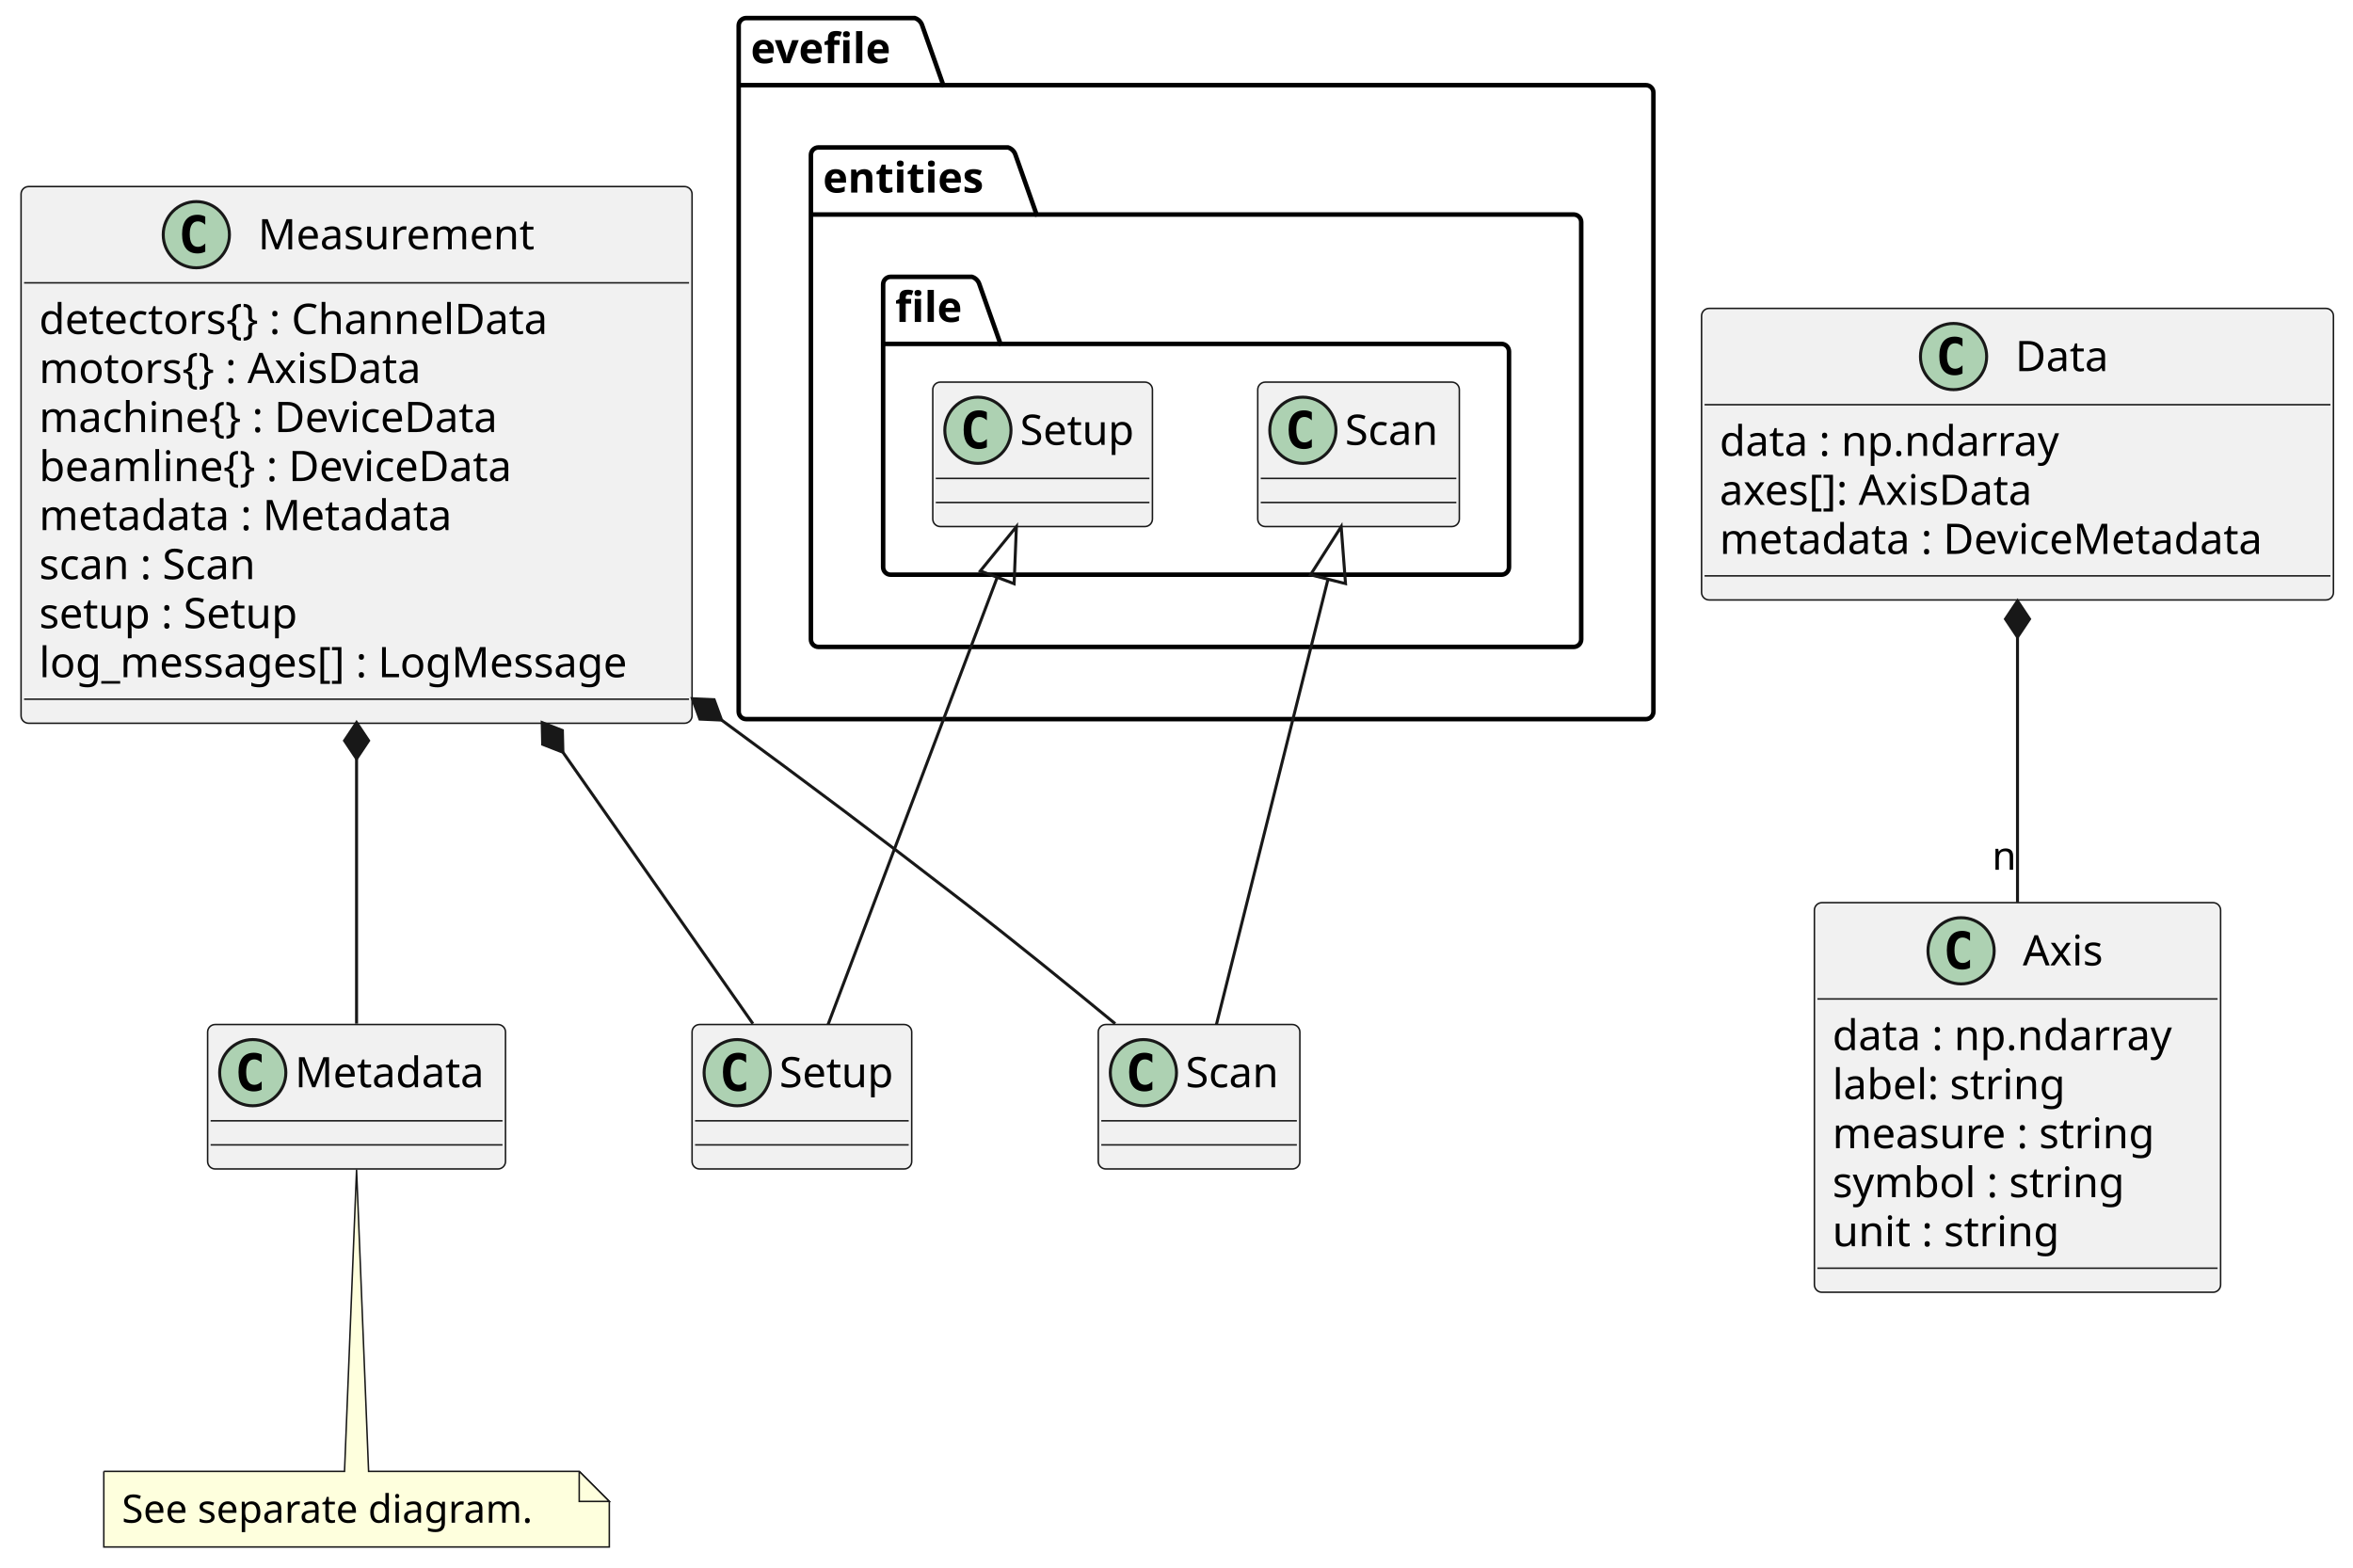
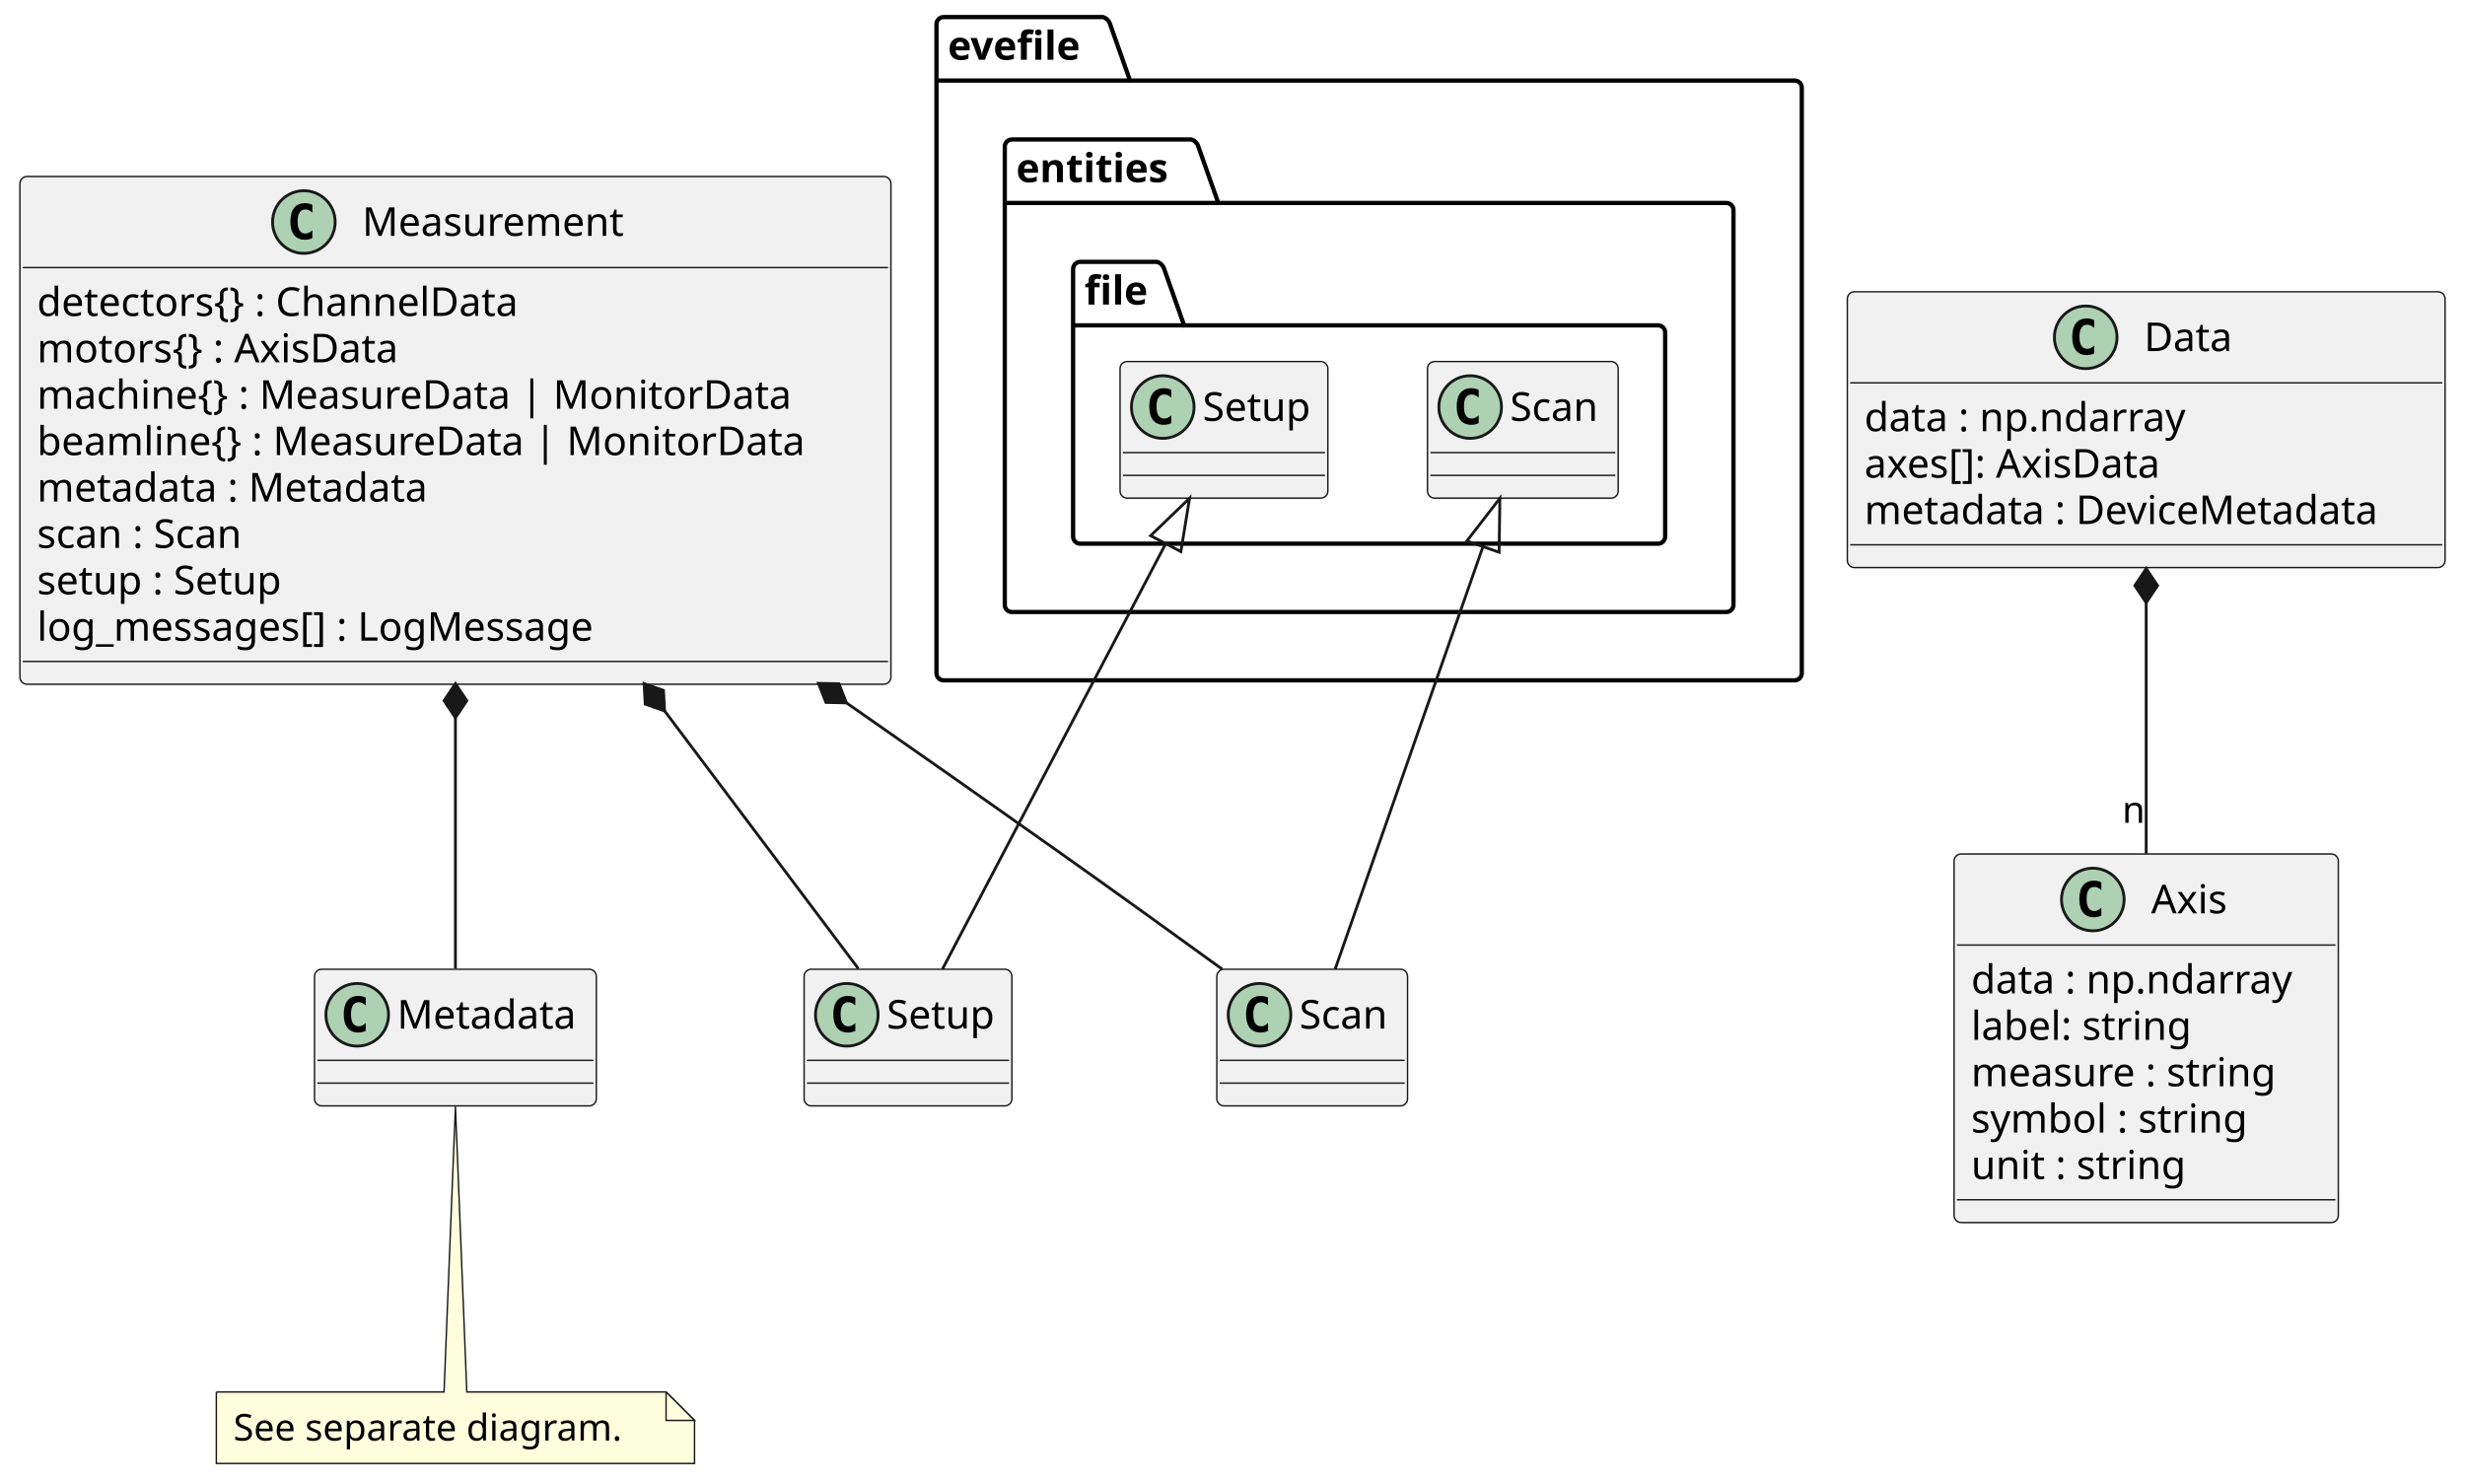
- <svg xmlns="http://www.w3.org/2000/svg" contentStyleType="text/css" height="521px" preserveAspectRatio="none" style="width:782px;height:521px;background:#FFFFFF;" version="1.1" viewBox="0 0 782 521" width="782px" zoomAndPan="magnify">
+ <svg xmlns="http://www.w3.org/2000/svg" contentStyleType="text/css" height="521px" preserveAspectRatio="none" style="width:866px;height:521px;background:#FFFFFF;" version="1.1" viewBox="0 0 866 521" width="866px" zoomAndPan="magnify">
  <defs />
  <g>
    <g id="cluster_evefile">
-       <path d="M248,6 L304,6 A3.75,3.75 0 0 1 306.5,8.5 L313.5,28.297 L547,28.297 A2.5,2.5 0 0 1 549.5,30.797 L549.5,236.5 A2.5,2.5 0 0 1 547,239 L248,239 A2.5,2.5 0 0 1 245.5,236.5 L245.5,8.5 A2.5,2.5 0 0 1 248,6 " fill="none" style="stroke:#000000;stroke-width:1.5;" />
-       <line style="stroke:#000000;stroke-width:1.5;" x1="245.5" x2="313.5" y1="28.297" y2="28.297" />
-       <text fill="#000000" font-family="sans-serif" font-size="14" font-weight="bold" lengthAdjust="spacing" textLength="55" x="249.5" y="20.995">evefile</text>
+       <path d="M331.5,6 L387.5,6 A3.75,3.75 0 0 1 390,8.5 L397,28.297 L630.5,28.297 A2.5,2.5 0 0 1 633,30.797 L633,236.5 A2.5,2.5 0 0 1 630.5,239 L331.5,239 A2.5,2.5 0 0 1 329,236.5 L329,8.5 A2.5,2.5 0 0 1 331.5,6 " fill="none" style="stroke:#000000;stroke-width:1.5;" />
+       <line style="stroke:#000000;stroke-width:1.5;" x1="329" x2="397" y1="28.297" y2="28.297" />
+       <text fill="#000000" font-family="sans-serif" font-size="14" font-weight="bold" lengthAdjust="spacing" textLength="55" x="333" y="20.995">evefile</text>
    </g>
    <g id="cluster_entities">
-       <path d="M272,49 L335,49 A3.75,3.75 0 0 1 337.5,51.5 L344.5,71.297 L523,71.297 A2.5,2.5 0 0 1 525.5,73.797 L525.5,212.5 A2.5,2.5 0 0 1 523,215 L272,215 A2.5,2.5 0 0 1 269.5,212.5 L269.5,51.5 A2.5,2.5 0 0 1 272,49 " fill="none" style="stroke:#000000;stroke-width:1.5;" />
-       <line style="stroke:#000000;stroke-width:1.5;" x1="269.5" x2="344.5" y1="71.297" y2="71.297" />
-       <text fill="#000000" font-family="sans-serif" font-size="14" font-weight="bold" lengthAdjust="spacing" textLength="62" x="273.5" y="63.995">entities</text>
+       <path d="M355.5,49 L418.5,49 A3.75,3.75 0 0 1 421,51.5 L428,71.297 L606.5,71.297 A2.5,2.5 0 0 1 609,73.797 L609,212.5 A2.5,2.5 0 0 1 606.5,215 L355.5,215 A2.5,2.5 0 0 1 353,212.5 L353,51.5 A2.5,2.5 0 0 1 355.5,49 " fill="none" style="stroke:#000000;stroke-width:1.5;" />
+       <line style="stroke:#000000;stroke-width:1.5;" x1="353" x2="428" y1="71.297" y2="71.297" />
+       <text fill="#000000" font-family="sans-serif" font-size="14" font-weight="bold" lengthAdjust="spacing" textLength="62" x="357" y="63.995">entities</text>
    </g>
    <g id="cluster_file">
-       <path d="M296,92 L323,92 A3.75,3.75 0 0 1 325.5,94.5 L332.5,114.297 L499,114.297 A2.5,2.5 0 0 1 501.5,116.797 L501.5,188.5 A2.5,2.5 0 0 1 499,191 L296,191 A2.5,2.5 0 0 1 293.5,188.5 L293.5,94.5 A2.5,2.5 0 0 1 296,92 " fill="none" style="stroke:#000000;stroke-width:1.5;" />
-       <line style="stroke:#000000;stroke-width:1.5;" x1="293.5" x2="332.5" y1="114.297" y2="114.297" />
-       <text fill="#000000" font-family="sans-serif" font-size="14" font-weight="bold" lengthAdjust="spacing" textLength="26" x="297.5" y="106.995">file</text>
+       <path d="M379.5,92 L406.5,92 A3.75,3.75 0 0 1 409,94.5 L416,114.297 L582.5,114.297 A2.5,2.5 0 0 1 585,116.797 L585,188.5 A2.5,2.5 0 0 1 582.5,191 L379.5,191 A2.5,2.5 0 0 1 377,188.5 L377,94.5 A2.5,2.5 0 0 1 379.5,92 " fill="none" style="stroke:#000000;stroke-width:1.5;" />
+       <line style="stroke:#000000;stroke-width:1.5;" x1="377" x2="416" y1="114.297" y2="114.297" />
+       <text fill="#000000" font-family="sans-serif" font-size="14" font-weight="bold" lengthAdjust="spacing" textLength="26" x="381" y="106.995">file</text>
    </g>
    <g id="elem_Scan">
-       <rect codeLine="26" fill="#F1F1F1" height="48" id="Scan" rx="2.5" ry="2.5" style="stroke:#181818;stroke-width:0.5;" width="67" x="418" y="127" />
-       <ellipse cx="433" cy="143" fill="#ADD1B2" rx="11" ry="11" style="stroke:#181818;stroke-width:1.0;" />
-       <path d="M435.969,148.641 Q435.391,148.938 434.75,149.078 Q434.109,149.234 433.406,149.234 Q430.906,149.234 429.578,147.594 Q428.266,145.938 428.266,142.812 Q428.266,139.688 429.578,138.031 Q430.906,136.375 433.406,136.375 Q434.109,136.375 434.75,136.531 Q435.406,136.688 435.969,136.984 L435.969,139.703 Q435.344,139.125 434.75,138.859 Q434.156,138.578 433.531,138.578 Q432.188,138.578 431.5,139.656 Q430.812,140.719 430.812,142.812 Q430.812,144.906 431.5,145.984 Q432.188,147.047 433.531,147.047 Q434.156,147.047 434.75,146.781 Q435.344,146.5 435.969,145.922 L435.969,148.641 Z " fill="#000000" />
-       <text fill="#000000" font-family="sans-serif" font-size="14" lengthAdjust="spacing" textLength="35" x="447" y="147.847">Scan</text>
-       <line style="stroke:#181818;stroke-width:0.5;" x1="419" x2="484" y1="159" y2="159" />
-       <line style="stroke:#181818;stroke-width:0.5;" x1="419" x2="484" y1="167" y2="167" />
+       <rect codeLine="26" fill="#F1F1F1" height="48" id="Scan" rx="2.5" ry="2.5" style="stroke:#181818;stroke-width:0.5;" width="67" x="501.5" y="127" />
+       <ellipse cx="516.5" cy="143" fill="#ADD1B2" rx="11" ry="11" style="stroke:#181818;stroke-width:1.0;" />
+       <path d="M519.484,148.641 Q518.906,148.938 518.266,149.078 Q517.625,149.234 516.922,149.234 Q514.406,149.234 513.078,147.594 Q511.766,145.938 511.766,142.812 Q511.766,139.672 513.078,138.031 Q514.406,136.375 516.922,136.375 Q517.625,136.375 518.266,136.531 Q518.922,136.672 519.484,136.969 L519.484,139.688 Q518.844,139.109 518.25,138.844 Q517.656,138.578 517.031,138.578 Q515.688,138.578 515,139.641 Q514.312,140.703 514.312,142.812 Q514.312,144.906 515,145.984 Q515.688,147.047 517.031,147.047 Q517.656,147.047 518.25,146.781 Q518.844,146.5 519.484,145.922 L519.484,148.641 Z " fill="#000000" />
+       <text fill="#000000" font-family="sans-serif" font-size="14" lengthAdjust="spacing" textLength="35" x="530.5" y="147.847">Scan</text>
+       <line style="stroke:#181818;stroke-width:0.5;" x1="502.5" x2="567.5" y1="159" y2="159" />
+       <line style="stroke:#181818;stroke-width:0.5;" x1="502.5" x2="567.5" y1="167" y2="167" />
    </g>
    <g id="elem_Setup">
-       <rect codeLine="29" fill="#F1F1F1" height="48" id="Setup" rx="2.5" ry="2.5" style="stroke:#181818;stroke-width:0.5;" width="73" x="310" y="127" />
-       <ellipse cx="325" cy="143" fill="#ADD1B2" rx="11" ry="11" style="stroke:#181818;stroke-width:1.0;" />
-       <path d="M327.969,148.641 Q327.391,148.938 326.75,149.078 Q326.109,149.234 325.406,149.234 Q322.906,149.234 321.578,147.594 Q320.266,145.938 320.266,142.812 Q320.266,139.688 321.578,138.031 Q322.906,136.375 325.406,136.375 Q326.109,136.375 326.75,136.531 Q327.406,136.688 327.969,136.984 L327.969,139.703 Q327.344,139.125 326.75,138.859 Q326.156,138.578 325.531,138.578 Q324.188,138.578 323.5,139.656 Q322.812,140.719 322.812,142.812 Q322.812,144.906 323.5,145.984 Q324.188,147.047 325.531,147.047 Q326.156,147.047 326.75,146.781 Q327.344,146.5 327.969,145.922 L327.969,148.641 Z " fill="#000000" />
-       <text fill="#000000" font-family="sans-serif" font-size="14" lengthAdjust="spacing" textLength="41" x="339" y="147.847">Setup</text>
-       <line style="stroke:#181818;stroke-width:0.5;" x1="311" x2="382" y1="159" y2="159" />
-       <line style="stroke:#181818;stroke-width:0.5;" x1="311" x2="382" y1="167" y2="167" />
+       <rect codeLine="29" fill="#F1F1F1" height="48" id="Setup" rx="2.5" ry="2.5" style="stroke:#181818;stroke-width:0.5;" width="73" x="393.5" y="127" />
+       <ellipse cx="408.5" cy="143" fill="#ADD1B2" rx="11" ry="11" style="stroke:#181818;stroke-width:1.0;" />
+       <path d="M411.484,148.641 Q410.906,148.938 410.266,149.078 Q409.625,149.234 408.922,149.234 Q406.406,149.234 405.078,147.594 Q403.766,145.938 403.766,142.812 Q403.766,139.672 405.078,138.031 Q406.406,136.375 408.922,136.375 Q409.625,136.375 410.266,136.531 Q410.922,136.672 411.484,136.969 L411.484,139.688 Q410.844,139.109 410.25,138.844 Q409.656,138.578 409.031,138.578 Q407.688,138.578 407,139.641 Q406.312,140.703 406.312,142.812 Q406.312,144.906 407,145.984 Q407.688,147.047 409.031,147.047 Q409.656,147.047 410.25,146.781 Q410.844,146.5 411.484,145.922 L411.484,148.641 Z " fill="#000000" />
+       <text fill="#000000" font-family="sans-serif" font-size="14" lengthAdjust="spacing" textLength="41" x="422.5" y="147.847">Setup</text>
+       <line style="stroke:#181818;stroke-width:0.5;" x1="394.5" x2="465.5" y1="159" y2="159" />
+       <line style="stroke:#181818;stroke-width:0.5;" x1="394.5" x2="465.5" y1="167" y2="167" />
    </g>
    <g id="elem_Measurement">
-       <rect codeLine="3" fill="#F1F1F1" height="178.375" id="Measurement" rx="2.5" ry="2.5" style="stroke:#181818;stroke-width:0.5;" width="223" x="7" y="62" />
-       <ellipse cx="65.25" cy="78" fill="#ADD1B2" rx="11" ry="11" style="stroke:#181818;stroke-width:1.0;" />
-       <path d="M68.219,83.641 Q67.641,83.938 67,84.078 Q66.359,84.234 65.656,84.234 Q63.156,84.234 61.828,82.594 Q60.516,80.938 60.516,77.812 Q60.516,74.688 61.828,73.031 Q63.156,71.375 65.656,71.375 Q66.359,71.375 67,71.531 Q67.656,71.688 68.219,71.984 L68.219,74.703 Q67.594,74.125 67,73.859 Q66.406,73.578 65.781,73.578 Q64.438,73.578 63.75,74.656 Q63.062,75.719 63.062,77.812 Q63.062,79.906 63.75,80.984 Q64.438,82.047 65.781,82.047 Q66.406,82.047 67,81.781 Q67.594,81.5 68.219,80.922 L68.219,83.641 Z " fill="#000000" />
-       <text fill="#000000" font-family="sans-serif" font-size="14" lengthAdjust="spacing" textLength="98" x="85.75" y="82.847">Measurement</text>
-       <line style="stroke:#181818;stroke-width:0.5;" x1="8" x2="229" y1="94" y2="94" />
+       <rect codeLine="3" fill="#F1F1F1" height="178.375" id="Measurement" rx="2.5" ry="2.5" style="stroke:#181818;stroke-width:0.5;" width="306" x="7" y="62" />
+       <ellipse cx="106.75" cy="78" fill="#ADD1B2" rx="11" ry="11" style="stroke:#181818;stroke-width:1.0;" />
+       <path d="M109.734,83.641 Q109.156,83.938 108.516,84.078 Q107.875,84.234 107.172,84.234 Q104.656,84.234 103.328,82.594 Q102.016,80.938 102.016,77.812 Q102.016,74.672 103.328,73.031 Q104.656,71.375 107.172,71.375 Q107.875,71.375 108.516,71.531 Q109.172,71.672 109.734,71.969 L109.734,74.688 Q109.094,74.109 108.5,73.844 Q107.906,73.578 107.281,73.578 Q105.938,73.578 105.25,74.641 Q104.562,75.703 104.562,77.812 Q104.562,79.906 105.25,80.984 Q105.938,82.047 107.281,82.047 Q107.906,82.047 108.5,81.781 Q109.094,81.5 109.734,80.922 L109.734,83.641 Z " fill="#000000" />
+       <text fill="#000000" font-family="sans-serif" font-size="14" lengthAdjust="spacing" textLength="98" x="127.25" y="82.847">Measurement</text>
+       <line style="stroke:#181818;stroke-width:0.5;" x1="8" x2="312" y1="94" y2="94" />
      <text fill="#000000" font-family="sans-serif" font-size="14" lengthAdjust="spacing" textLength="191" x="13" y="110.995">detectors{} : ChannelData</text>
      <text fill="#000000" font-family="sans-serif" font-size="14" lengthAdjust="spacing" textLength="144" x="13" y="127.292">motors{} : AxisData</text>
-       <text fill="#000000" font-family="sans-serif" font-size="14" lengthAdjust="spacing" textLength="176" x="13" y="143.589">machine{} : DeviceData</text>
-       <text fill="#000000" font-family="sans-serif" font-size="14" lengthAdjust="spacing" textLength="181" x="13" y="159.886">beamline{} : DeviceData</text>
+       <text fill="#000000" font-family="sans-serif" font-size="14" lengthAdjust="spacing" textLength="289" x="13" y="143.589">machine{} : MeasureData | MonitorData</text>
+       <text fill="#000000" font-family="sans-serif" font-size="14" lengthAdjust="spacing" textLength="294" x="13" y="159.886">beamline{} : MeasureData | MonitorData</text>
      <text fill="#000000" font-family="sans-serif" font-size="14" lengthAdjust="spacing" textLength="149" x="13" y="176.183">metadata : Metadata</text>
      <text fill="#000000" font-family="sans-serif" font-size="14" lengthAdjust="spacing" textLength="81" x="13" y="192.48">scan : Scan</text>
      <text fill="#000000" font-family="sans-serif" font-size="14" lengthAdjust="spacing" textLength="93" x="13" y="208.776">setup : Setup</text>
      <text fill="#000000" font-family="sans-serif" font-size="14" lengthAdjust="spacing" textLength="211" x="13" y="225.073">log_messages[] : LogMessage</text>
-       <line style="stroke:#181818;stroke-width:0.5;" x1="8" x2="229" y1="232.375" y2="232.375" />
+       <line style="stroke:#181818;stroke-width:0.5;" x1="8" x2="312" y1="232.375" y2="232.375" />
    </g>
    <g id="elem_Metadata">
-       <rect codeLine="18" fill="#F1F1F1" height="48" id="Metadata" rx="2.5" ry="2.5" style="stroke:#181818;stroke-width:0.5;" width="99" x="69" y="340.5" />
-       <ellipse cx="84" cy="356.5" fill="#ADD1B2" rx="11" ry="11" style="stroke:#181818;stroke-width:1.0;" />
-       <path d="M86.969,362.141 Q86.391,362.438 85.75,362.578 Q85.109,362.734 84.406,362.734 Q81.906,362.734 80.578,361.094 Q79.266,359.438 79.266,356.312 Q79.266,353.188 80.578,351.531 Q81.906,349.875 84.406,349.875 Q85.109,349.875 85.75,350.031 Q86.406,350.188 86.969,350.484 L86.969,353.203 Q86.344,352.625 85.75,352.359 Q85.156,352.078 84.531,352.078 Q83.188,352.078 82.5,353.156 Q81.812,354.219 81.812,356.312 Q81.812,358.406 82.5,359.484 Q83.188,360.547 84.531,360.547 Q85.156,360.547 85.75,360.281 Q86.344,360 86.969,359.422 L86.969,362.141 Z " fill="#000000" />
-       <text fill="#000000" font-family="sans-serif" font-size="14" lengthAdjust="spacing" textLength="67" x="98" y="361.347">Metadata</text>
-       <line style="stroke:#181818;stroke-width:0.5;" x1="70" x2="167" y1="372.5" y2="372.5" />
-       <line style="stroke:#181818;stroke-width:0.5;" x1="70" x2="167" y1="380.5" y2="380.5" />
+       <rect codeLine="18" fill="#F1F1F1" height="48" id="Metadata" rx="2.5" ry="2.5" style="stroke:#181818;stroke-width:0.5;" width="99" x="110.5" y="340.5" />
+       <ellipse cx="125.5" cy="356.5" fill="#ADD1B2" rx="11" ry="11" style="stroke:#181818;stroke-width:1.0;" />
+       <path d="M128.484,362.141 Q127.906,362.438 127.266,362.578 Q126.625,362.734 125.922,362.734 Q123.406,362.734 122.078,361.094 Q120.766,359.438 120.766,356.312 Q120.766,353.172 122.078,351.531 Q123.406,349.875 125.922,349.875 Q126.625,349.875 127.266,350.031 Q127.922,350.172 128.484,350.469 L128.484,353.188 Q127.844,352.609 127.25,352.344 Q126.656,352.078 126.031,352.078 Q124.688,352.078 124,353.141 Q123.312,354.203 123.312,356.312 Q123.312,358.406 124,359.484 Q124.688,360.547 126.031,360.547 Q126.656,360.547 127.25,360.281 Q127.844,360 128.484,359.422 L128.484,362.141 Z " fill="#000000" />
+       <text fill="#000000" font-family="sans-serif" font-size="14" lengthAdjust="spacing" textLength="67" x="139.5" y="361.347">Metadata</text>
+       <line style="stroke:#181818;stroke-width:0.5;" x1="111.5" x2="208.5" y1="372.5" y2="372.5" />
+       <line style="stroke:#181818;stroke-width:0.5;" x1="111.5" x2="208.5" y1="380.5" y2="380.5" />
    </g>
    <g id="elem_Scan">
-       <rect codeLine="32" fill="#F1F1F1" height="48" id="Scan" rx="2.5" ry="2.5" style="stroke:#181818;stroke-width:0.5;" width="67" x="365" y="340.5" />
-       <ellipse cx="380" cy="356.5" fill="#ADD1B2" rx="11" ry="11" style="stroke:#181818;stroke-width:1.0;" />
-       <path d="M382.969,362.141 Q382.391,362.438 381.75,362.578 Q381.109,362.734 380.406,362.734 Q377.906,362.734 376.578,361.094 Q375.266,359.438 375.266,356.312 Q375.266,353.188 376.578,351.531 Q377.906,349.875 380.406,349.875 Q381.109,349.875 381.75,350.031 Q382.406,350.188 382.969,350.484 L382.969,353.203 Q382.344,352.625 381.75,352.359 Q381.156,352.078 380.531,352.078 Q379.188,352.078 378.5,353.156 Q377.812,354.219 377.812,356.312 Q377.812,358.406 378.5,359.484 Q379.188,360.547 380.531,360.547 Q381.156,360.547 381.75,360.281 Q382.344,360 382.969,359.422 L382.969,362.141 Z " fill="#000000" />
-       <text fill="#000000" font-family="sans-serif" font-size="14" lengthAdjust="spacing" textLength="35" x="394" y="361.347">Scan</text>
-       <line style="stroke:#181818;stroke-width:0.5;" x1="366" x2="431" y1="372.5" y2="372.5" />
-       <line style="stroke:#181818;stroke-width:0.5;" x1="366" x2="431" y1="380.5" y2="380.5" />
+       <rect codeLine="32" fill="#F1F1F1" height="48" id="Scan" rx="2.5" ry="2.5" style="stroke:#181818;stroke-width:0.5;" width="67" x="427.5" y="340.5" />
+       <ellipse cx="442.5" cy="356.5" fill="#ADD1B2" rx="11" ry="11" style="stroke:#181818;stroke-width:1.0;" />
+       <path d="M445.484,362.141 Q444.906,362.438 444.266,362.578 Q443.625,362.734 442.922,362.734 Q440.406,362.734 439.078,361.094 Q437.766,359.438 437.766,356.312 Q437.766,353.172 439.078,351.531 Q440.406,349.875 442.922,349.875 Q443.625,349.875 444.266,350.031 Q444.922,350.172 445.484,350.469 L445.484,353.188 Q444.844,352.609 444.25,352.344 Q443.656,352.078 443.031,352.078 Q441.688,352.078 441,353.141 Q440.312,354.203 440.312,356.312 Q440.312,358.406 441,359.484 Q441.688,360.547 443.031,360.547 Q443.656,360.547 444.25,360.281 Q444.844,360 445.484,359.422 L445.484,362.141 Z " fill="#000000" />
+       <text fill="#000000" font-family="sans-serif" font-size="14" lengthAdjust="spacing" textLength="35" x="456.5" y="361.347">Scan</text>
+       <line style="stroke:#181818;stroke-width:0.5;" x1="428.5" x2="493.5" y1="372.5" y2="372.5" />
+       <line style="stroke:#181818;stroke-width:0.5;" x1="428.5" x2="493.5" y1="380.5" y2="380.5" />
    </g>
    <g id="elem_Setup">
-       <rect codeLine="34" fill="#F1F1F1" height="48" id="Setup" rx="2.5" ry="2.5" style="stroke:#181818;stroke-width:0.5;" width="73" x="230" y="340.5" />
-       <ellipse cx="245" cy="356.5" fill="#ADD1B2" rx="11" ry="11" style="stroke:#181818;stroke-width:1.0;" />
-       <path d="M247.969,362.141 Q247.391,362.438 246.75,362.578 Q246.109,362.734 245.406,362.734 Q242.906,362.734 241.578,361.094 Q240.266,359.438 240.266,356.312 Q240.266,353.188 241.578,351.531 Q242.906,349.875 245.406,349.875 Q246.109,349.875 246.75,350.031 Q247.406,350.188 247.969,350.484 L247.969,353.203 Q247.344,352.625 246.75,352.359 Q246.156,352.078 245.531,352.078 Q244.188,352.078 243.5,353.156 Q242.812,354.219 242.812,356.312 Q242.812,358.406 243.5,359.484 Q244.188,360.547 245.531,360.547 Q246.156,360.547 246.75,360.281 Q247.344,360 247.969,359.422 L247.969,362.141 Z " fill="#000000" />
-       <text fill="#000000" font-family="sans-serif" font-size="14" lengthAdjust="spacing" textLength="41" x="259" y="361.347">Setup</text>
-       <line style="stroke:#181818;stroke-width:0.5;" x1="231" x2="302" y1="372.5" y2="372.5" />
-       <line style="stroke:#181818;stroke-width:0.5;" x1="231" x2="302" y1="380.5" y2="380.5" />
+       <rect codeLine="34" fill="#F1F1F1" height="48" id="Setup" rx="2.5" ry="2.5" style="stroke:#181818;stroke-width:0.5;" width="73" x="282.5" y="340.5" />
+       <ellipse cx="297.5" cy="356.5" fill="#ADD1B2" rx="11" ry="11" style="stroke:#181818;stroke-width:1.0;" />
+       <path d="M300.484,362.141 Q299.906,362.438 299.266,362.578 Q298.625,362.734 297.922,362.734 Q295.406,362.734 294.078,361.094 Q292.766,359.438 292.766,356.312 Q292.766,353.172 294.078,351.531 Q295.406,349.875 297.922,349.875 Q298.625,349.875 299.266,350.031 Q299.922,350.172 300.484,350.469 L300.484,353.188 Q299.844,352.609 299.25,352.344 Q298.656,352.078 298.031,352.078 Q296.688,352.078 296,353.141 Q295.312,354.203 295.312,356.312 Q295.312,358.406 296,359.484 Q296.688,360.547 298.031,360.547 Q298.656,360.547 299.25,360.281 Q299.844,360 300.484,359.422 L300.484,362.141 Z " fill="#000000" />
+       <text fill="#000000" font-family="sans-serif" font-size="14" lengthAdjust="spacing" textLength="41" x="311.5" y="361.347">Setup</text>
+       <line style="stroke:#181818;stroke-width:0.5;" x1="283.5" x2="354.5" y1="372.5" y2="372.5" />
+       <line style="stroke:#181818;stroke-width:0.5;" x1="283.5" x2="354.5" y1="380.5" y2="380.5" />
    </g>
    <g id="elem_GMN9">
-       <path d="M34.5,489 L34.5,514.133 A0,0 0 0 0 34.5,514.133 L202.5,514.133 A0,0 0 0 0 202.5,514.133 L202.5,499 L192.5,489 L122.5,489 L118.5,388.71 L114.5,489 L34.5,489 A0,0 0 0 0 34.5,489 " fill="#FEFFDD" style="stroke:#181818;stroke-width:0.5;" />
-       <path d="M192.5,489 L192.5,499 L202.5,499 L192.5,489 " fill="#FEFFDD" style="stroke:#181818;stroke-width:0.5;" />
-       <text fill="#000000" font-family="sans-serif" font-size="13" lengthAdjust="spacing" textLength="147" x="40.5" y="506.067">See separate diagram.</text>
+       <path d="M76,489 L76,514.133 A0,0 0 0 0 76,514.133 L244,514.133 A0,0 0 0 0 244,514.133 L244,499 L234,489 L164,489 L160,388.71 L156,489 L76,489 A0,0 0 0 0 76,489 " fill="#FEFFDD" style="stroke:#181818;stroke-width:0.5;" />
+       <path d="M234,489 L234,499 L244,499 L234,489 " fill="#FEFFDD" style="stroke:#181818;stroke-width:0.5;" />
+       <text fill="#000000" font-family="sans-serif" font-size="13" lengthAdjust="spacing" textLength="147" x="82" y="506.067">See separate diagram.</text>
    </g>
    <g id="elem_Data">
-       <rect codeLine="36" fill="#F1F1F1" height="96.891" id="Data" rx="2.5" ry="2.5" style="stroke:#181818;stroke-width:0.5;" width="210" x="565.5" y="102.5" />
-       <ellipse cx="649.25" cy="118.5" fill="#ADD1B2" rx="11" ry="11" style="stroke:#181818;stroke-width:1.0;" />
-       <path d="M652.219,124.141 Q651.641,124.438 651,124.578 Q650.359,124.734 649.656,124.734 Q647.156,124.734 645.828,123.094 Q644.516,121.438 644.516,118.312 Q644.516,115.188 645.828,113.531 Q647.156,111.875 649.656,111.875 Q650.359,111.875 651,112.031 Q651.656,112.188 652.219,112.484 L652.219,115.203 Q651.594,114.625 651,114.359 Q650.406,114.078 649.781,114.078 Q648.438,114.078 647.75,115.156 Q647.062,116.219 647.062,118.312 Q647.062,120.406 647.75,121.484 Q648.438,122.547 649.781,122.547 Q650.406,122.547 651,122.281 Q651.594,122 652.219,121.422 L652.219,124.141 Z " fill="#000000" />
-       <text fill="#000000" font-family="sans-serif" font-size="14" lengthAdjust="spacing" textLength="34" x="669.75" y="123.347">Data</text>
-       <line style="stroke:#181818;stroke-width:0.5;" x1="566.5" x2="774.5" y1="134.5" y2="134.5" />
-       <text fill="#000000" font-family="sans-serif" font-size="14" lengthAdjust="spacing" textLength="123" x="571.5" y="151.495">data : np.ndarray</text>
-       <text fill="#000000" font-family="sans-serif" font-size="14" lengthAdjust="spacing" textLength="115" x="571.5" y="167.792">axes[]: AxisData</text>
-       <text fill="#000000" font-family="sans-serif" font-size="14" lengthAdjust="spacing" textLength="198" x="571.5" y="184.089">metadata : DeviceMetadata</text>
-       <line style="stroke:#181818;stroke-width:0.5;" x1="566.5" x2="774.5" y1="191.391" y2="191.391" />
+       <rect codeLine="36" fill="#F1F1F1" height="96.891" id="Data" rx="2.5" ry="2.5" style="stroke:#181818;stroke-width:0.5;" width="210" x="649" y="102.5" />
+       <ellipse cx="732.75" cy="118.5" fill="#ADD1B2" rx="11" ry="11" style="stroke:#181818;stroke-width:1.0;" />
+       <path d="M735.734,124.141 Q735.156,124.438 734.516,124.578 Q733.875,124.734 733.172,124.734 Q730.656,124.734 729.328,123.094 Q728.016,121.438 728.016,118.312 Q728.016,115.172 729.328,113.531 Q730.656,111.875 733.172,111.875 Q733.875,111.875 734.516,112.031 Q735.172,112.172 735.734,112.469 L735.734,115.188 Q735.094,114.609 734.5,114.344 Q733.906,114.078 733.281,114.078 Q731.938,114.078 731.25,115.141 Q730.562,116.203 730.562,118.312 Q730.562,120.406 731.25,121.484 Q731.938,122.547 733.281,122.547 Q733.906,122.547 734.5,122.281 Q735.094,122 735.734,121.422 L735.734,124.141 Z " fill="#000000" />
+       <text fill="#000000" font-family="sans-serif" font-size="14" lengthAdjust="spacing" textLength="34" x="753.25" y="123.347">Data</text>
+       <line style="stroke:#181818;stroke-width:0.5;" x1="650" x2="858" y1="134.5" y2="134.5" />
+       <text fill="#000000" font-family="sans-serif" font-size="14" lengthAdjust="spacing" textLength="123" x="655" y="151.495">data : np.ndarray</text>
+       <text fill="#000000" font-family="sans-serif" font-size="14" lengthAdjust="spacing" textLength="115" x="655" y="167.792">axes[]: AxisData</text>
+       <text fill="#000000" font-family="sans-serif" font-size="14" lengthAdjust="spacing" textLength="198" x="655" y="184.089">metadata : DeviceMetadata</text>
+       <line style="stroke:#181818;stroke-width:0.5;" x1="650" x2="858" y1="191.391" y2="191.391" />
    </g>
    <g id="elem_Axis">
-       <rect codeLine="42" fill="#F1F1F1" height="129.484" id="Axis" rx="2.5" ry="2.5" style="stroke:#181818;stroke-width:0.5;" width="135" x="603" y="300" />
-       <ellipse cx="651.75" cy="316" fill="#ADD1B2" rx="11" ry="11" style="stroke:#181818;stroke-width:1.0;" />
-       <path d="M654.719,321.641 Q654.141,321.938 653.5,322.078 Q652.859,322.234 652.156,322.234 Q649.656,322.234 648.328,320.594 Q647.016,318.938 647.016,315.812 Q647.016,312.688 648.328,311.031 Q649.656,309.375 652.156,309.375 Q652.859,309.375 653.5,309.531 Q654.156,309.688 654.719,309.984 L654.719,312.703 Q654.094,312.125 653.5,311.859 Q652.906,311.578 652.281,311.578 Q650.938,311.578 650.25,312.656 Q649.562,313.719 649.562,315.812 Q649.562,317.906 650.25,318.984 Q650.938,320.047 652.281,320.047 Q652.906,320.047 653.5,319.781 Q654.094,319.5 654.719,318.922 L654.719,321.641 Z " fill="#000000" />
-       <text fill="#000000" font-family="sans-serif" font-size="14" lengthAdjust="spacing" textLength="29" x="672.25" y="320.847">Axis</text>
-       <line style="stroke:#181818;stroke-width:0.5;" x1="604" x2="737" y1="332" y2="332" />
-       <text fill="#000000" font-family="sans-serif" font-size="14" lengthAdjust="spacing" textLength="123" x="609" y="348.995">data : np.ndarray</text>
-       <text fill="#000000" font-family="sans-serif" font-size="14" lengthAdjust="spacing" textLength="84" x="609" y="365.292">label: string</text>
-       <text fill="#000000" font-family="sans-serif" font-size="14" lengthAdjust="spacing" textLength="116" x="609" y="381.589">measure : string</text>
-       <text fill="#000000" font-family="sans-serif" font-size="14" lengthAdjust="spacing" textLength="104" x="609" y="397.886">symbol : string</text>
-       <text fill="#000000" font-family="sans-serif" font-size="14" lengthAdjust="spacing" textLength="80" x="609" y="414.183">unit : string</text>
-       <line style="stroke:#181818;stroke-width:0.5;" x1="604" x2="737" y1="421.484" y2="421.484" />
+       <rect codeLine="42" fill="#F1F1F1" height="129.484" id="Axis" rx="2.5" ry="2.5" style="stroke:#181818;stroke-width:0.5;" width="135" x="686.5" y="300" />
+       <ellipse cx="735.25" cy="316" fill="#ADD1B2" rx="11" ry="11" style="stroke:#181818;stroke-width:1.0;" />
+       <path d="M738.234,321.641 Q737.656,321.938 737.016,322.078 Q736.375,322.234 735.672,322.234 Q733.156,322.234 731.828,320.594 Q730.516,318.938 730.516,315.812 Q730.516,312.672 731.828,311.031 Q733.156,309.375 735.672,309.375 Q736.375,309.375 737.016,309.531 Q737.672,309.672 738.234,309.969 L738.234,312.688 Q737.594,312.109 737,311.844 Q736.406,311.578 735.781,311.578 Q734.438,311.578 733.75,312.641 Q733.062,313.703 733.062,315.812 Q733.062,317.906 733.75,318.984 Q734.438,320.047 735.781,320.047 Q736.406,320.047 737,319.781 Q737.594,319.5 738.234,318.922 L738.234,321.641 Z " fill="#000000" />
+       <text fill="#000000" font-family="sans-serif" font-size="14" lengthAdjust="spacing" textLength="29" x="755.75" y="320.847">Axis</text>
+       <line style="stroke:#181818;stroke-width:0.5;" x1="687.5" x2="820.5" y1="332" y2="332" />
+       <text fill="#000000" font-family="sans-serif" font-size="14" lengthAdjust="spacing" textLength="123" x="692.5" y="348.995">data : np.ndarray</text>
+       <text fill="#000000" font-family="sans-serif" font-size="14" lengthAdjust="spacing" textLength="84" x="692.5" y="365.292">label: string</text>
+       <text fill="#000000" font-family="sans-serif" font-size="14" lengthAdjust="spacing" textLength="116" x="692.5" y="381.589">measure : string</text>
+       <text fill="#000000" font-family="sans-serif" font-size="14" lengthAdjust="spacing" textLength="104" x="692.5" y="397.886">symbol : string</text>
+       <text fill="#000000" font-family="sans-serif" font-size="14" lengthAdjust="spacing" textLength="80" x="692.5" y="414.183">unit : string</text>
+       <line style="stroke:#181818;stroke-width:0.5;" x1="687.5" x2="820.5" y1="421.484" y2="421.484" />
    </g>
    <g id="link_Measurement_Metadata">
-       <path codeLine="14" d="M118.5,252.16 C118.5,288.66 118.5,316.03 118.5,340.23 " fill="none" id="Measurement-backto-Metadata" style="stroke:#181818;stroke-width:1.0;" />
-       <polygon fill="#181818" points="118.5,240.16,114.5,246.16,118.5,252.16,122.5,246.16,118.5,240.16" style="stroke:#181818;stroke-width:1.0;" />
+       <path codeLine="14" d="M160,252.16 C160,288.66 160,316.03 160,340.23 " fill="none" id="Measurement-backto-Metadata" style="stroke:#181818;stroke-width:1.0;" />
+       <polygon fill="#181818" points="160,240.16,156,246.16,160,252.16,164,246.16,160,240.16" style="stroke:#181818;stroke-width:1.0;" />
    </g>
    <g id="link_Measurement_Scan">
-       <path codeLine="15" d="M239.808,239.315 C269.408,261.015 291.52,277.61 320.5,300 C337.36,313.02 355.86,328.06 370.62,340.22 " fill="none" id="Measurement-backto-Scan" style="stroke:#181818;stroke-width:1.0;" />
-       <polygon fill="#181818" points="230.13,232.22,232.604,238.993,239.808,239.315,237.334,232.542,230.13,232.22" style="stroke:#181818;stroke-width:1.0;" />
+       <path codeLine="15" d="M297.378,246.917 C325.588,266.557 345.44,280.48 373,300 C391.76,313.28 412.62,328.33 429.33,340.44 " fill="none" id="Measurement-backto-Scan" style="stroke:#181818;stroke-width:1.0;" />
+       <polygon fill="#181818" points="287.53,240.06,290.169,246.771,297.378,246.917,294.74,240.206,287.53,240.06" style="stroke:#181818;stroke-width:1.0;" />
    </g>
    <g id="link_Measurement_Setup">
-       <path codeLine="16" d="M187.07,249.992 C212.61,286.492 233.28,316.03 250.22,340.23 " fill="none" id="Measurement-backto-Setup" style="stroke:#181818;stroke-width:1.0;" />
-       <polygon fill="#181818" points="180.19,240.16,180.352,247.369,187.07,249.992,186.907,242.783,180.19,240.16" style="stroke:#181818;stroke-width:1.0;" />
+       <path codeLine="16" d="M233.491,249.752 C260.931,286.252 283.32,316.03 301.51,340.23 " fill="none" id="Measurement-backto-Setup" style="stroke:#181818;stroke-width:1.0;" />
+       <polygon fill="#181818" points="226.28,240.16,226.688,247.359,233.491,249.752,233.083,242.552,226.28,240.16" style="stroke:#181818;stroke-width:1.0;" />
    </g>
    <g id="link_Scan_Scan">
-       <path d="M441.352,192.5 C431.152,233.179 414.46,299.83 404.27,340.49 " fill="none" id="Scan-backto-Scan" style="stroke:#181818;stroke-width:1.0;" />
-       <polygon fill="none" points="445.73,175.04,435.532,191.04,447.172,193.959,445.73,175.04" style="stroke:#181818;stroke-width:1.0;" />
+       <path d="M520.997,192.03 C506.767,232.71 483.28,299.83 469.05,340.49 " fill="none" id="Scan-backto-Scan" style="stroke:#181818;stroke-width:1.0;" />
+       <polygon fill="none" points="526.94,175.04,515.333,190.049,526.66,194.012,526.94,175.04" style="stroke:#181818;stroke-width:1.0;" />
    </g>
    <g id="link_Setup_Setup">
-       <path d="M331.421,191.875 C316.031,232.555 290.58,299.83 275.2,340.49 " fill="none" id="Setup-backto-Setup" style="stroke:#181818;stroke-width:1.0;" />
-       <polygon fill="none" points="337.79,175.04,325.809,189.752,337.033,193.999,337.79,175.04" style="stroke:#181818;stroke-width:1.0;" />
+       <path d="M409.545,190.978 C388.195,231.658 352.42,299.83 331.08,340.49 " fill="none" id="Setup-backto-Setup" style="stroke:#181818;stroke-width:1.0;" />
+       <polygon fill="none" points="417.91,175.04,404.232,188.19,414.858,193.767,417.91,175.04" style="stroke:#181818;stroke-width:1.0;" />
    </g>
    <g id="link_Data_Axis">
-       <path codeLine="50" d="M670.5,211.73 C670.5,241.33 670.5,267.73 670.5,299.9 " fill="none" id="Data-backto-Axis" style="stroke:#181818;stroke-width:1.0;" />
-       <polygon fill="#181818" points="670.5,199.73,666.5,205.73,670.5,211.73,674.5,205.73,670.5,199.73" style="stroke:#181818;stroke-width:1.0;" />
-       <text fill="#000000" font-family="sans-serif" font-size="13" lengthAdjust="spacing" textLength="8" x="662.062" y="289.062">n</text>
+       <path codeLine="50" d="M754,211.73 C754,241.33 754,267.73 754,299.9 " fill="none" id="Data-backto-Axis" style="stroke:#181818;stroke-width:1.0;" />
+       <polygon fill="#181818" points="754,199.73,750,205.73,754,211.73,758,205.73,754,199.73" style="stroke:#181818;stroke-width:1.0;" />
+       <text fill="#000000" font-family="sans-serif" font-size="13" lengthAdjust="spacing" textLength="8" x="745.562" y="289.062">n</text>
    </g>
  </g>
</svg>
